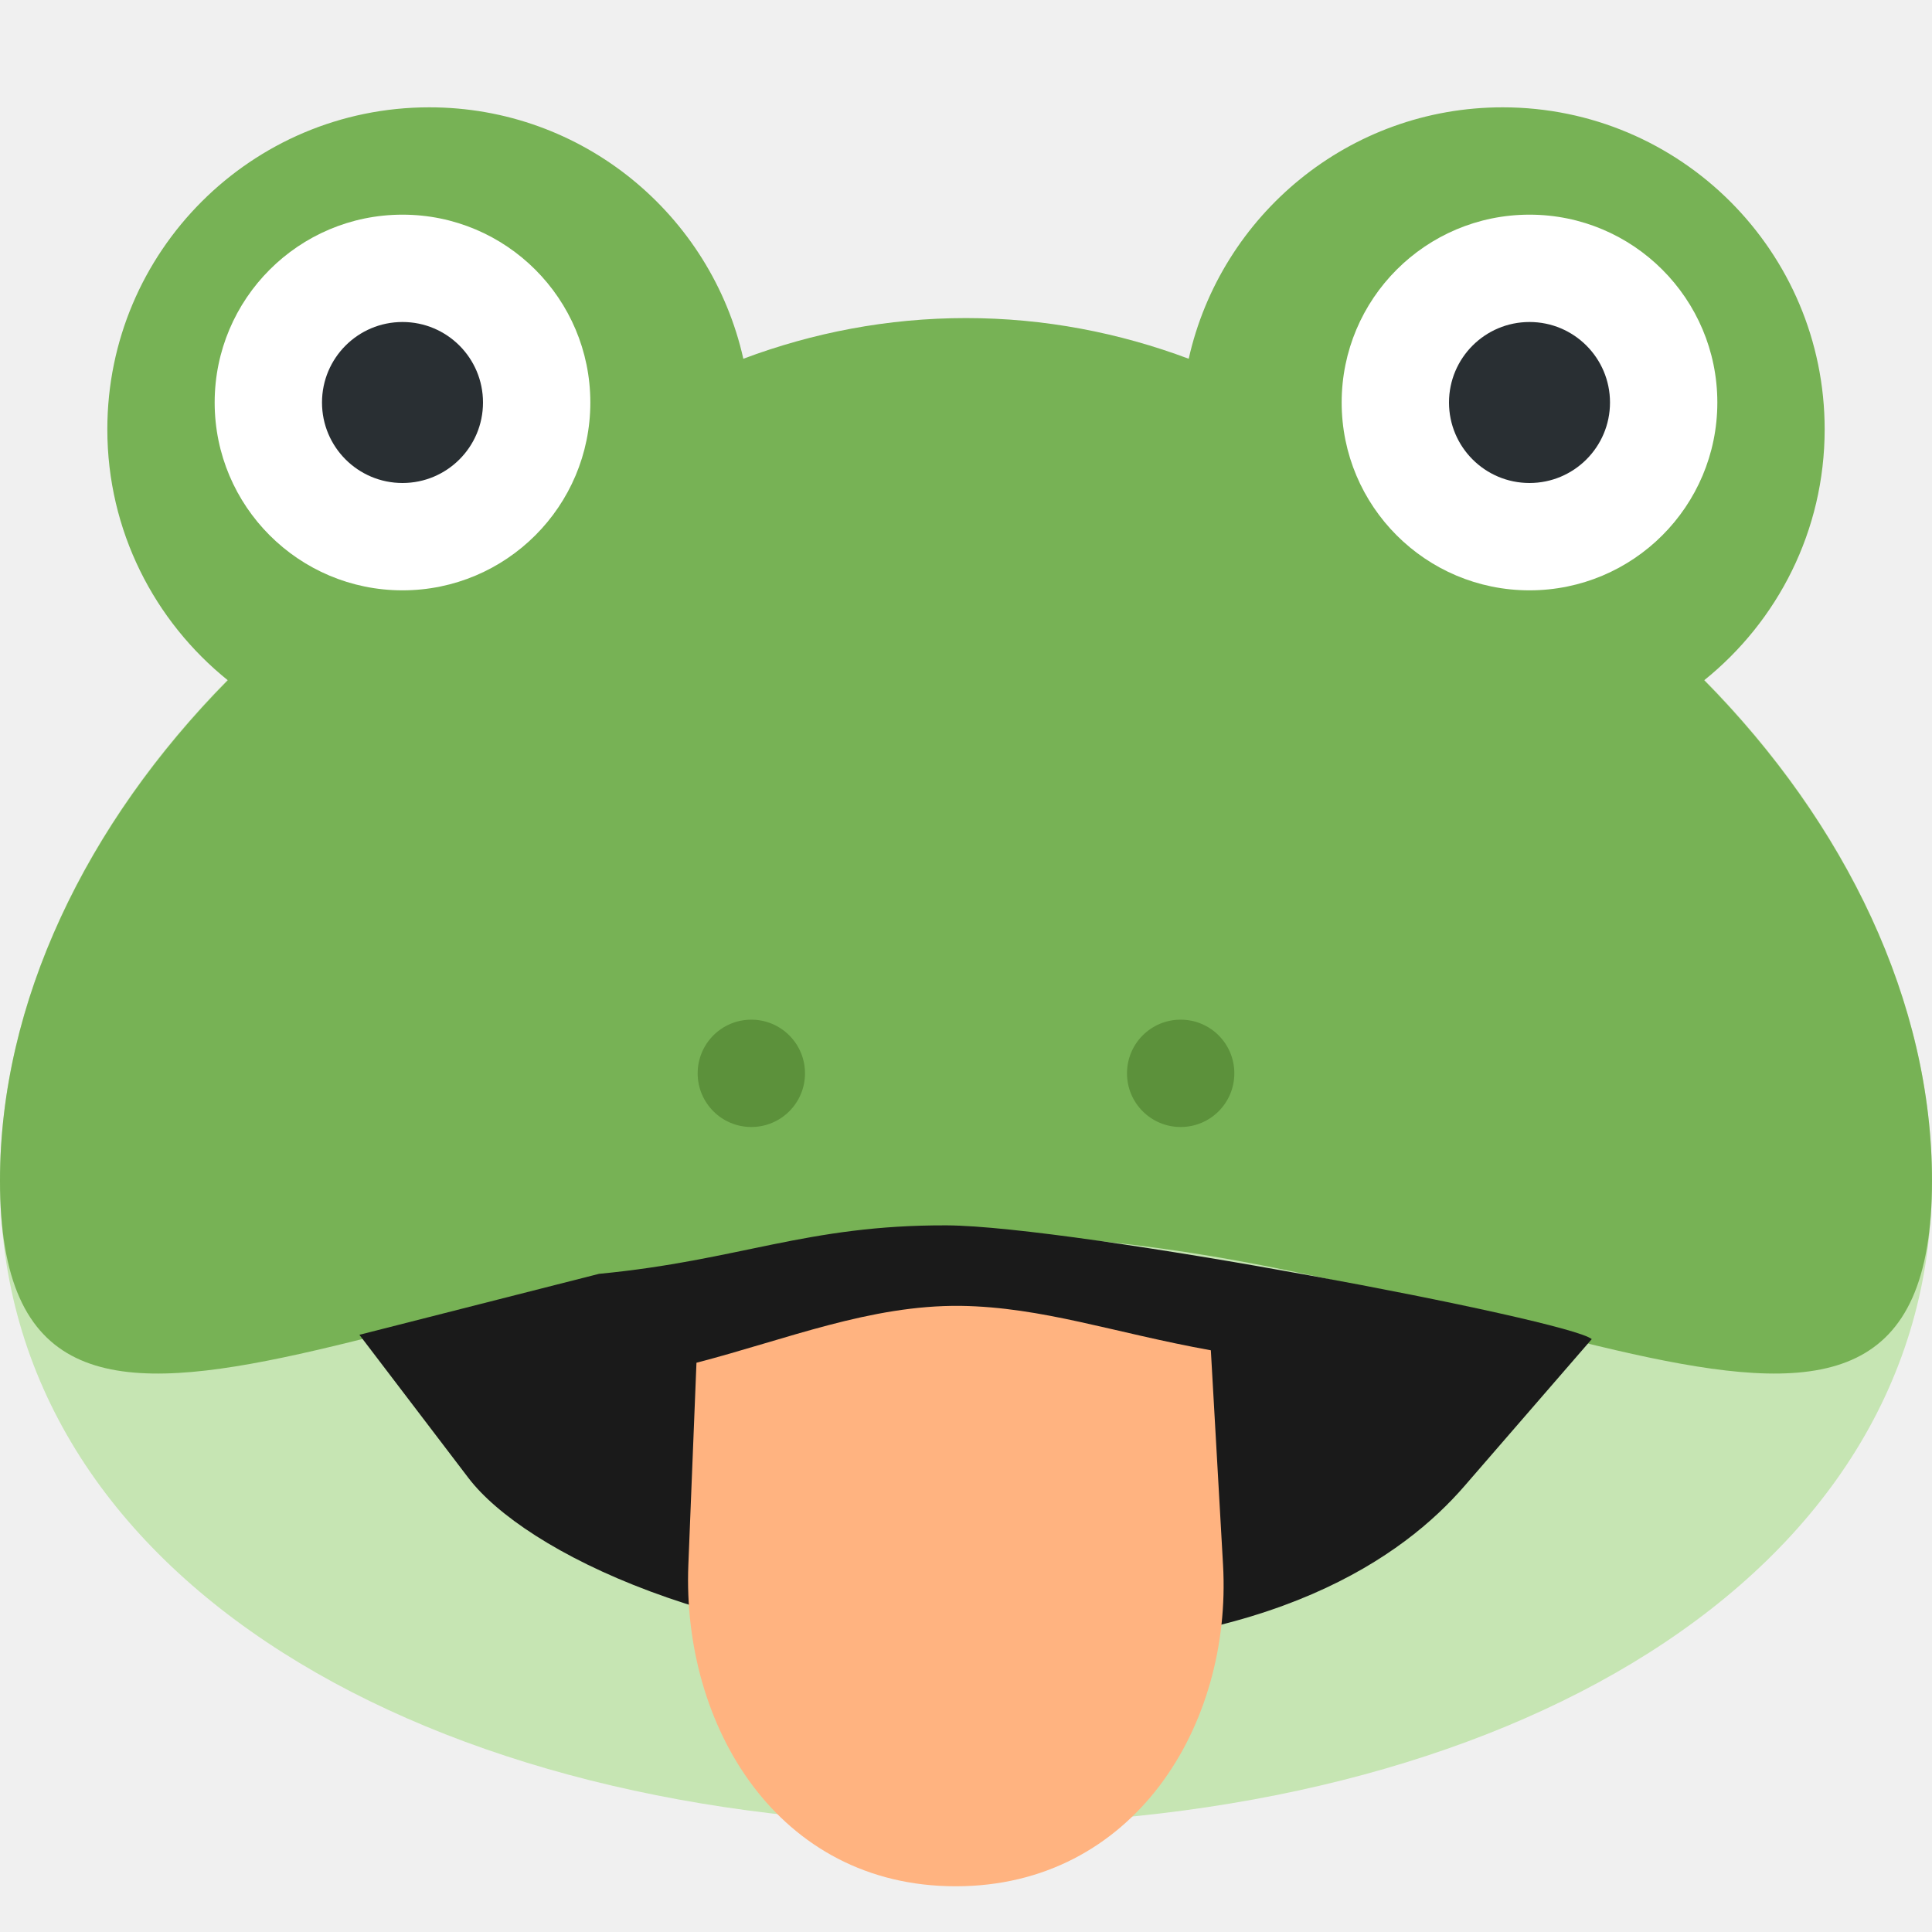
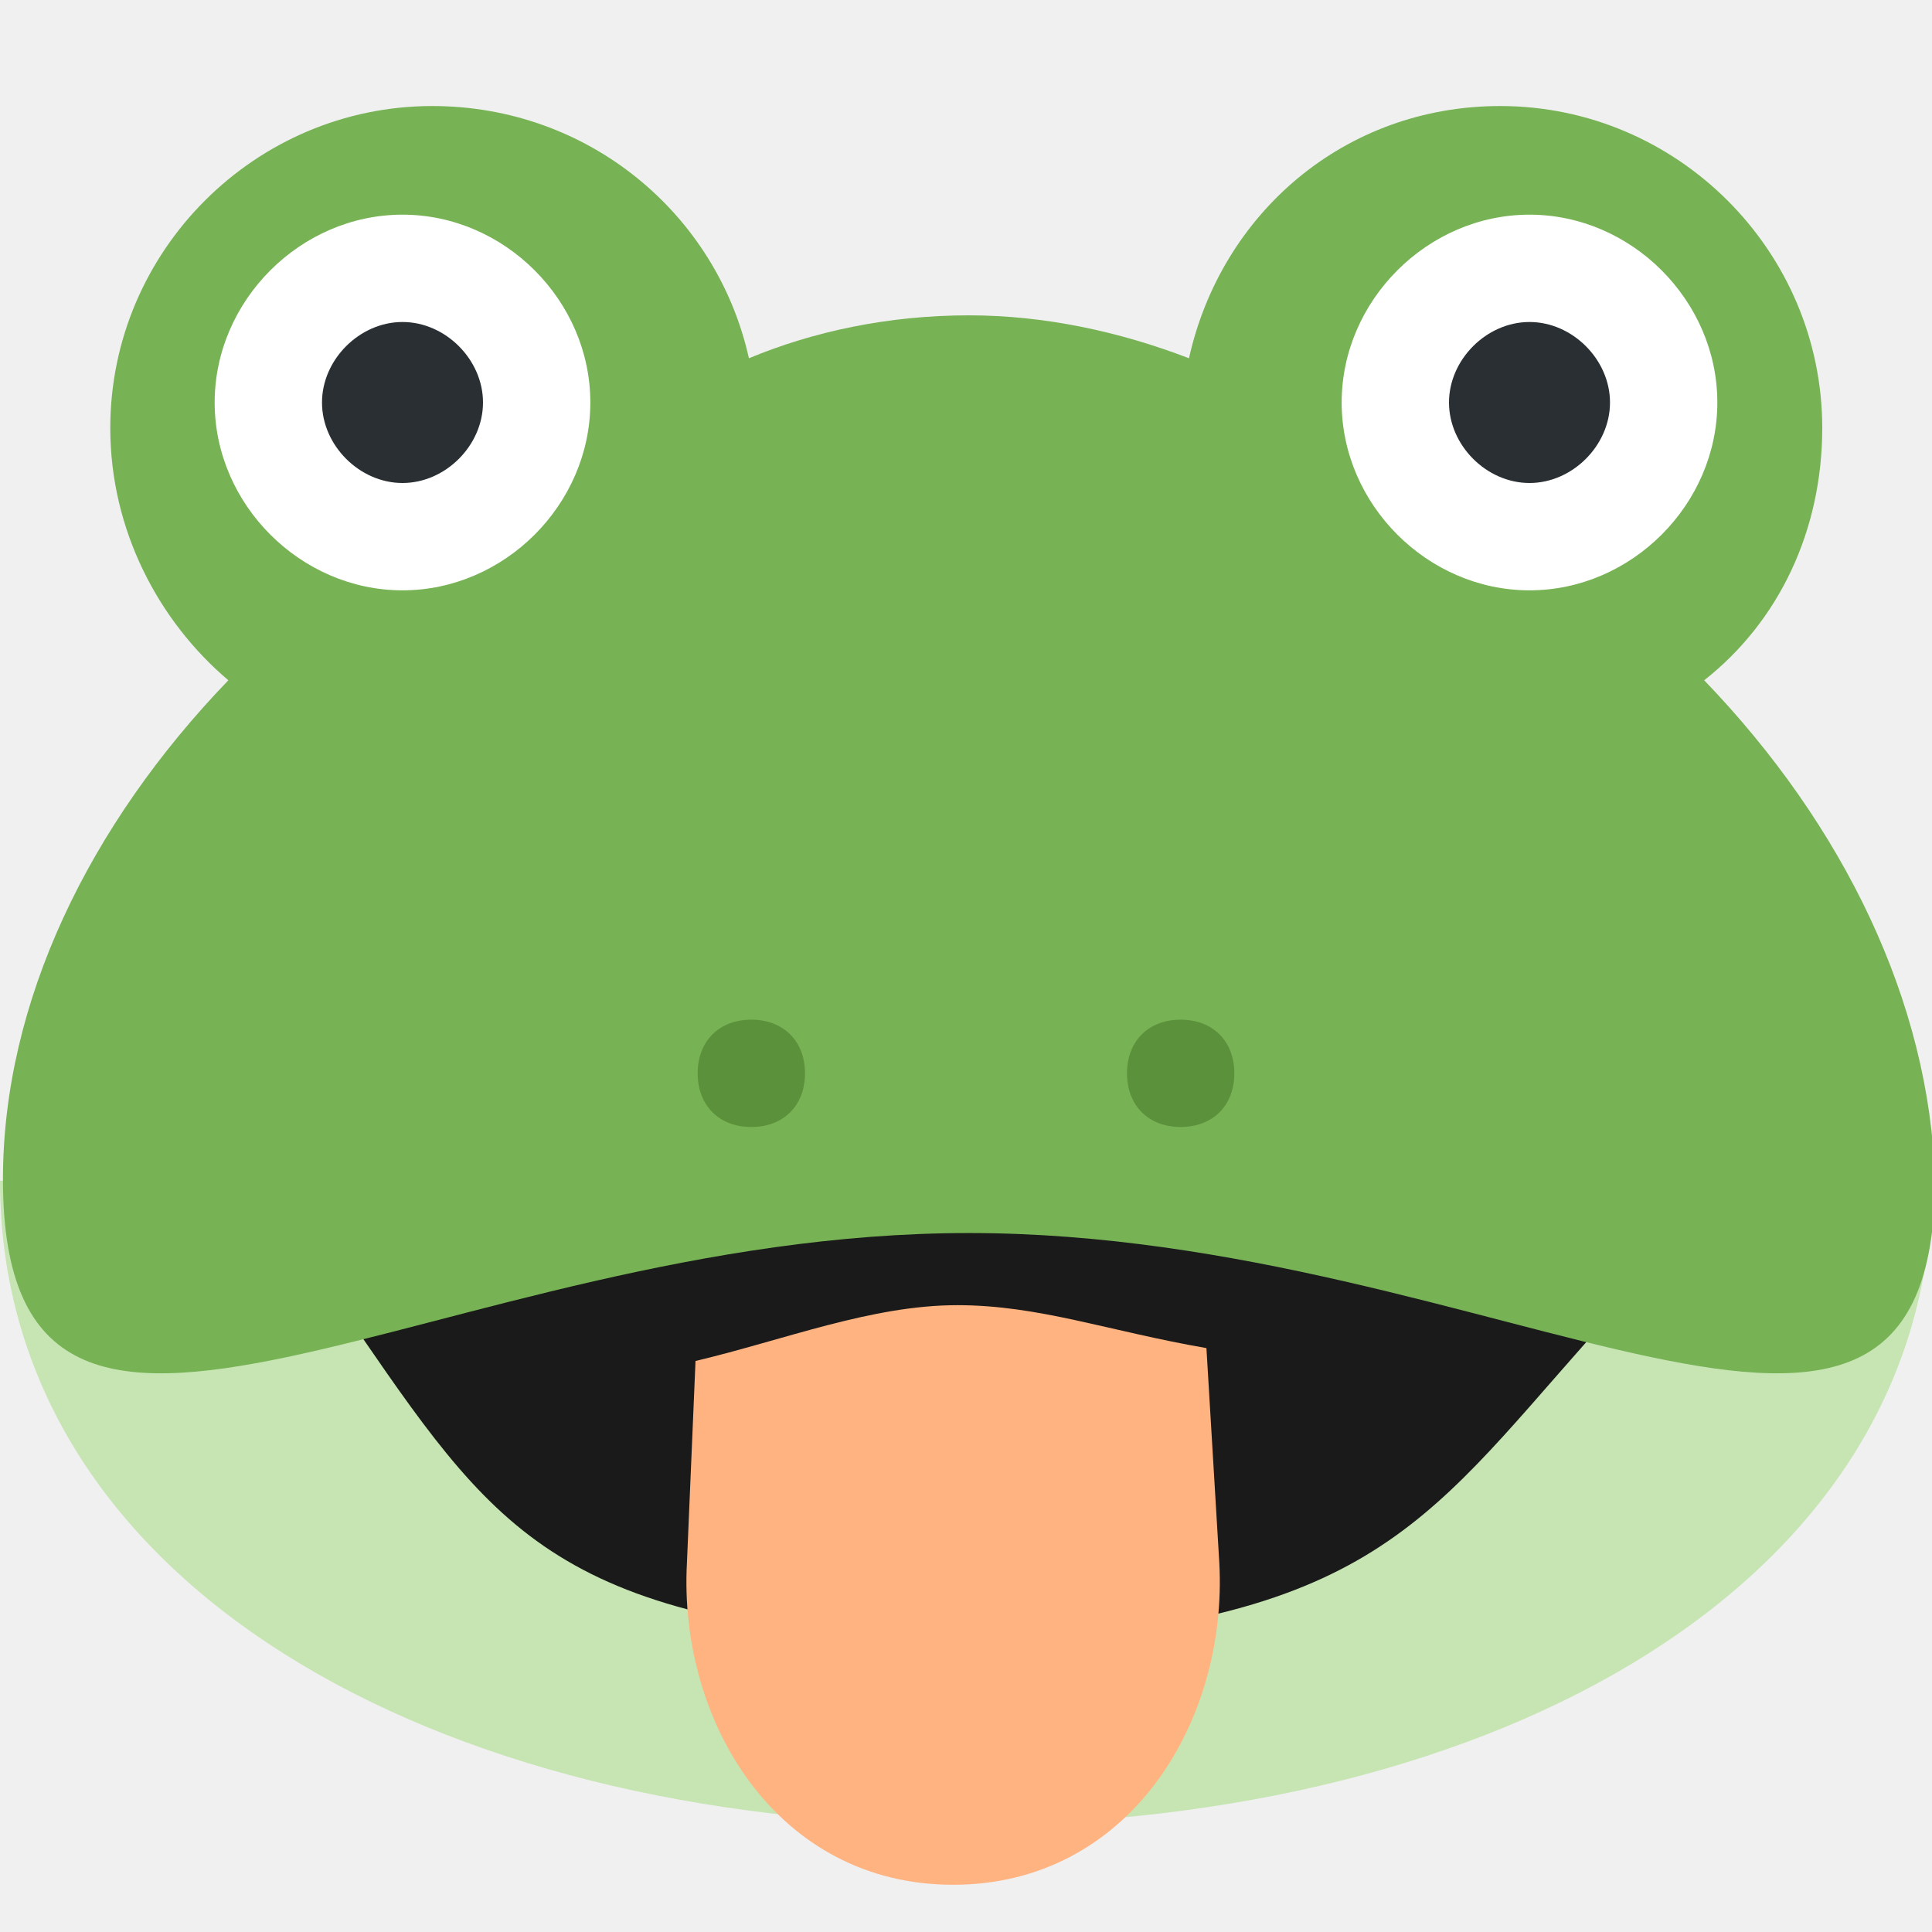
- <svg xmlns="http://www.w3.org/2000/svg" viewBox="0 0 45 45" style="enable-background:new 0 0 45 45;" xml:space="preserve" version="1.1" id="svg2">
-   <defs id="defs6">
-     <clipPath id="clipPath16" clipPathUnits="userSpaceOnUse">
-       <path id="path18" d="M 0,36 36,36 36,0 0,0 0,36 Z" />
-     </clipPath>
-     <clipPath id="clipPath16-3" clipPathUnits="userSpaceOnUse">
-       <path id="path18-6" d="M 0,36 H 36 V 0 H 0 Z" />
-     </clipPath>
-   </defs>
+ <svg xmlns="http://www.w3.org/2000/svg" version="1.1" id="svg2" x="0px" y="0px" viewBox="0 0 45 45" style="enable-background:new 0 0 45 45;" xml:space="preserve">
+   <style type="text/css">
+ 	.st0{fill:#C6E5B3;}
+ 	.st1{fill:#1A1A1A;}
+ 	.st2{fill:#77B255;}
+ 	.st3{fill:#FFFFFF;}
+ 	.st4{fill:#292F33;}
+ 	.st5{fill:#5C913B;}
+ 	.st6{fill:#FFB380;}
+ </style>
  <g id="g20" transform="matrix(1.25,0,0,-1.25,45,27.5)">
-     <path d="m 0,0 c 0,-7.456 -8.059,-12 -18,-12 -9.941,0 -18,4.544 -18,12 0,7.456 8.059,15 18,15 C -8.059,15 0,7.456 0,0" style="fill:#c6e5b3;fill-opacity:1;fill-rule:nonzero;stroke:none" id="path22" />
+     <path id="path22_00000014604267714962132210000010741352474212251807_" class="st0" d="M0,0" />
+     <path id="path22_00000050638851462843441130000018122668000246725267_" class="st0" d="M0,0   c0-7.5-8.1-12-18-12S-36-7.5-36,0H0z" />
  </g>
+   <path id="path833_00000004522421563886120410000004445084914094375868_" class="st1" d="  M8.4,31.1c3.3,4.8,4.8,6.8,14.1,7.2c9.3-0.4,10.6-2.7,14.5-7.1c-5-1.3-9.5-3.4-14.3-3.4C17.9,27.8,13.2,29.9,8.4,31.1z" />
  <g id="g24" transform="matrix(1.25,0,0,-1.25,39.69362,15.84475)">
-     <path d="m 0,0 c 1.368,1.1 2.245,2.785 2.245,4.676 0,3.313 -2.686,6 -6,6 -2.861,0 -5.25,-2.005 -5.85,-4.685 -1.289,0.483 -2.684,0.758 -4.15,0.758 -1.465,0 -2.861,-0.275 -4.149,-0.758 -0.601,2.68 -2.99,4.685 -5.851,4.685 -3.313,0 -6,-2.687 -6,-6 0,-1.891 0.878,-3.576 2.245,-4.676 -2.645,-2.68 -4.245,-6.009 -4.245,-9.324 0,-7.456 8.059,-1 18,-1 9.942,0 18,-6.456 18,1 C 4.245,-6.009 2.646,-2.68 0,0" style="fill:#77b255;fill-opacity:1;fill-rule:nonzero;stroke:none" id="path26" />
+     <path id="path26" class="st2" d="M0,0c1.4,1.1,2.2,2.8,2.2,4.7c0,3.3-2.7,6-6,6   c-2.9,0-5.2-2-5.8-4.7c-1.3,0.5-2.7,0.8-4.1,0.8c-1.5,0-2.9-0.3-4.1-0.8c-0.6,2.7-3,4.7-5.9,4.7c-3.3,0-6-2.7-6-6   c0-1.9,0.9-3.6,2.2-4.7c-2.6-2.7-4.2-6-4.2-9.3c0-7.5,8.1-1,18-1s18-6.5,18,1C4.2-6,2.6-2.7,0,0" />
  </g>
  <g id="g28" transform="matrix(1.25,0,0,-1.25,13.75,9.375)">
-     <path d="M 0,0 C 0,-1.933 -1.567,-3.5 -3.5,-3.5 -5.433,-3.5 -7,-1.933 -7,0 -7,1.933 -5.433,3.5 -3.5,3.5 -1.567,3.5 0,1.933 0,0" style="fill:#ffffff;fill-opacity:1;fill-rule:nonzero;stroke:none" id="path30" />
+     <path id="path30" class="st3" d="M0,0c0-1.9-1.6-3.5-3.5-3.5S-7-1.9-7,0s1.6,3.5,3.5,3.5   S0,1.9,0,0" />
  </g>
  <g id="g32" transform="matrix(1.25,0,0,-1.25,11.25,9.375)">
-     <path d="M 0,0 C 0,-0.829 -0.671,-1.5 -1.5,-1.5 -2.329,-1.5 -3,-0.829 -3,0 -3,0.829 -2.329,1.5 -1.5,1.5 -0.671,1.5 0,0.829 0,0" style="fill:#292f33;fill-opacity:1;fill-rule:nonzero;stroke:none" id="path34" />
+     <path id="path34" class="st4" d="M0,0c0-0.8-0.7-1.5-1.5-1.5S-3-0.8-3,0s0.7,1.5,1.5,1.5   S0,0.8,0,0" />
  </g>
  <g id="g36" transform="matrix(1.25,0,0,-1.25,40,9.375)">
-     <path d="M 0,0 C 0,-1.933 -1.566,-3.5 -3.5,-3.5 -5.434,-3.5 -7,-1.933 -7,0 -7,1.933 -5.434,3.5 -3.5,3.5 -1.566,3.5 0,1.933 0,0" style="fill:#ffffff;fill-opacity:1;fill-rule:nonzero;stroke:none" id="path38" />
+     <path id="path38" class="st3" d="M0,0c0-1.9-1.6-3.5-3.5-3.5S-7-1.9-7,0s1.6,3.5,3.5,3.5   S0,1.9,0,0" />
  </g>
  <g id="g40" transform="matrix(1.25,0,0,-1.25,37.5,9.375)">
-     <path d="M 0,0 C 0,-0.829 -0.672,-1.5 -1.5,-1.5 -2.328,-1.5 -3,-0.829 -3,0 -3,0.829 -2.328,1.5 -1.5,1.5 -0.672,1.5 0,0.829 0,0" style="fill:#292f33;fill-opacity:1;fill-rule:nonzero;stroke:none" id="path42" />
+     <path id="path42" class="st4" d="M0,0c0-0.8-0.7-1.5-1.5-1.5S-3-0.8-3,0s0.7,1.5,1.5,1.5   S0,0.8,0,0" />
  </g>
  <g id="g44" transform="matrix(1.25,0,0,-1.25,18.75,25)">
-     <path d="m 0,0 c 0,-0.553 -0.448,-1 -1,-1 -0.552,0 -1,0.447 -1,1 0,0.553 0.448,1 1,1 0.552,0 1,-0.447 1,-1" style="fill:#5c913b;fill-opacity:1;fill-rule:nonzero;stroke:none" id="path46" />
+     <path id="path46" class="st5" d="M0,0c0-0.6-0.4-1-1-1s-1,0.4-1,1s0.4,1,1,1S0,0.6,0,0" />
  </g>
  <g id="g48" transform="matrix(1.25,0,0,-1.25,28.75,25)">
-     <path d="m 0,0 c 0,-0.553 -0.447,-1 -1,-1 -0.553,0 -1,0.447 -1,1 0,0.553 0.447,1 1,1 0.553,0 1,-0.447 1,-1" style="fill:#5c913b;fill-opacity:1;fill-rule:nonzero;stroke:none" id="path50" />
+     <path id="path50" class="st5" d="M0,0c0-0.6-0.4-1-1-1s-1,0.4-1,1s0.4,1,1,1S0,0.6,0,0" />
  </g>
-   <g id="g44-6" transform="matrix(1.25,0,0,-6.440943,24.67666,36.20236)" />
-   <path d="m 8.371,31.09 2.54,3.335 c 1.299,1.705 5.874,4.003 12.325,4.003 6.451,0 9.47,-2.194 10.873,-3.814 l 2.966,-3.423 C 36.546,30.739 25.026,28.557 22.052,28.541 c -3.27,-0.012 -4.823,0.816 -8.099,1.129" style="fill:#1a1a1a;fill-opacity:1;fill-rule:nonzero;stroke:none;stroke-width:0.266;stroke-miterlimit:4;stroke-dasharray:none;stroke-opacity:1" id="path833" />
-   <path id="path38-3" style="fill:#ffb380;fill-opacity:1;fill-rule:nonzero;stroke:none;stroke-width:0;stroke-miterlimit:4;stroke-dasharray:none;stroke-opacity:1" d="m 16.222,31.741 -0.189,4.707 c -0.15,3.739 2.076,7.487 6.227,7.487 4.151,0 6.439,-3.752 6.227,-7.487 l -0.284,-4.997 c -2.266,-0.409 -3.918,-1.007 -5.832,-1.035 -2.104,-0.021 -4.041,0.777 -6.149,1.325" />
+   <g id="g44-6" transform="matrix(1.25,0,0,-6.440943,24.67666,36.20236)">
+ </g>
+   <path id="path38-3" class="st6" d="M16.2,31.7L16,36.4  c-0.2,3.7,2.1,7.5,6.2,7.5s6.4-3.8,6.2-7.5l-0.3-5c-2.3-0.4-3.9-1-5.8-1C20.3,30.4,18.3,31.2,16.2,31.7" />
</svg>
